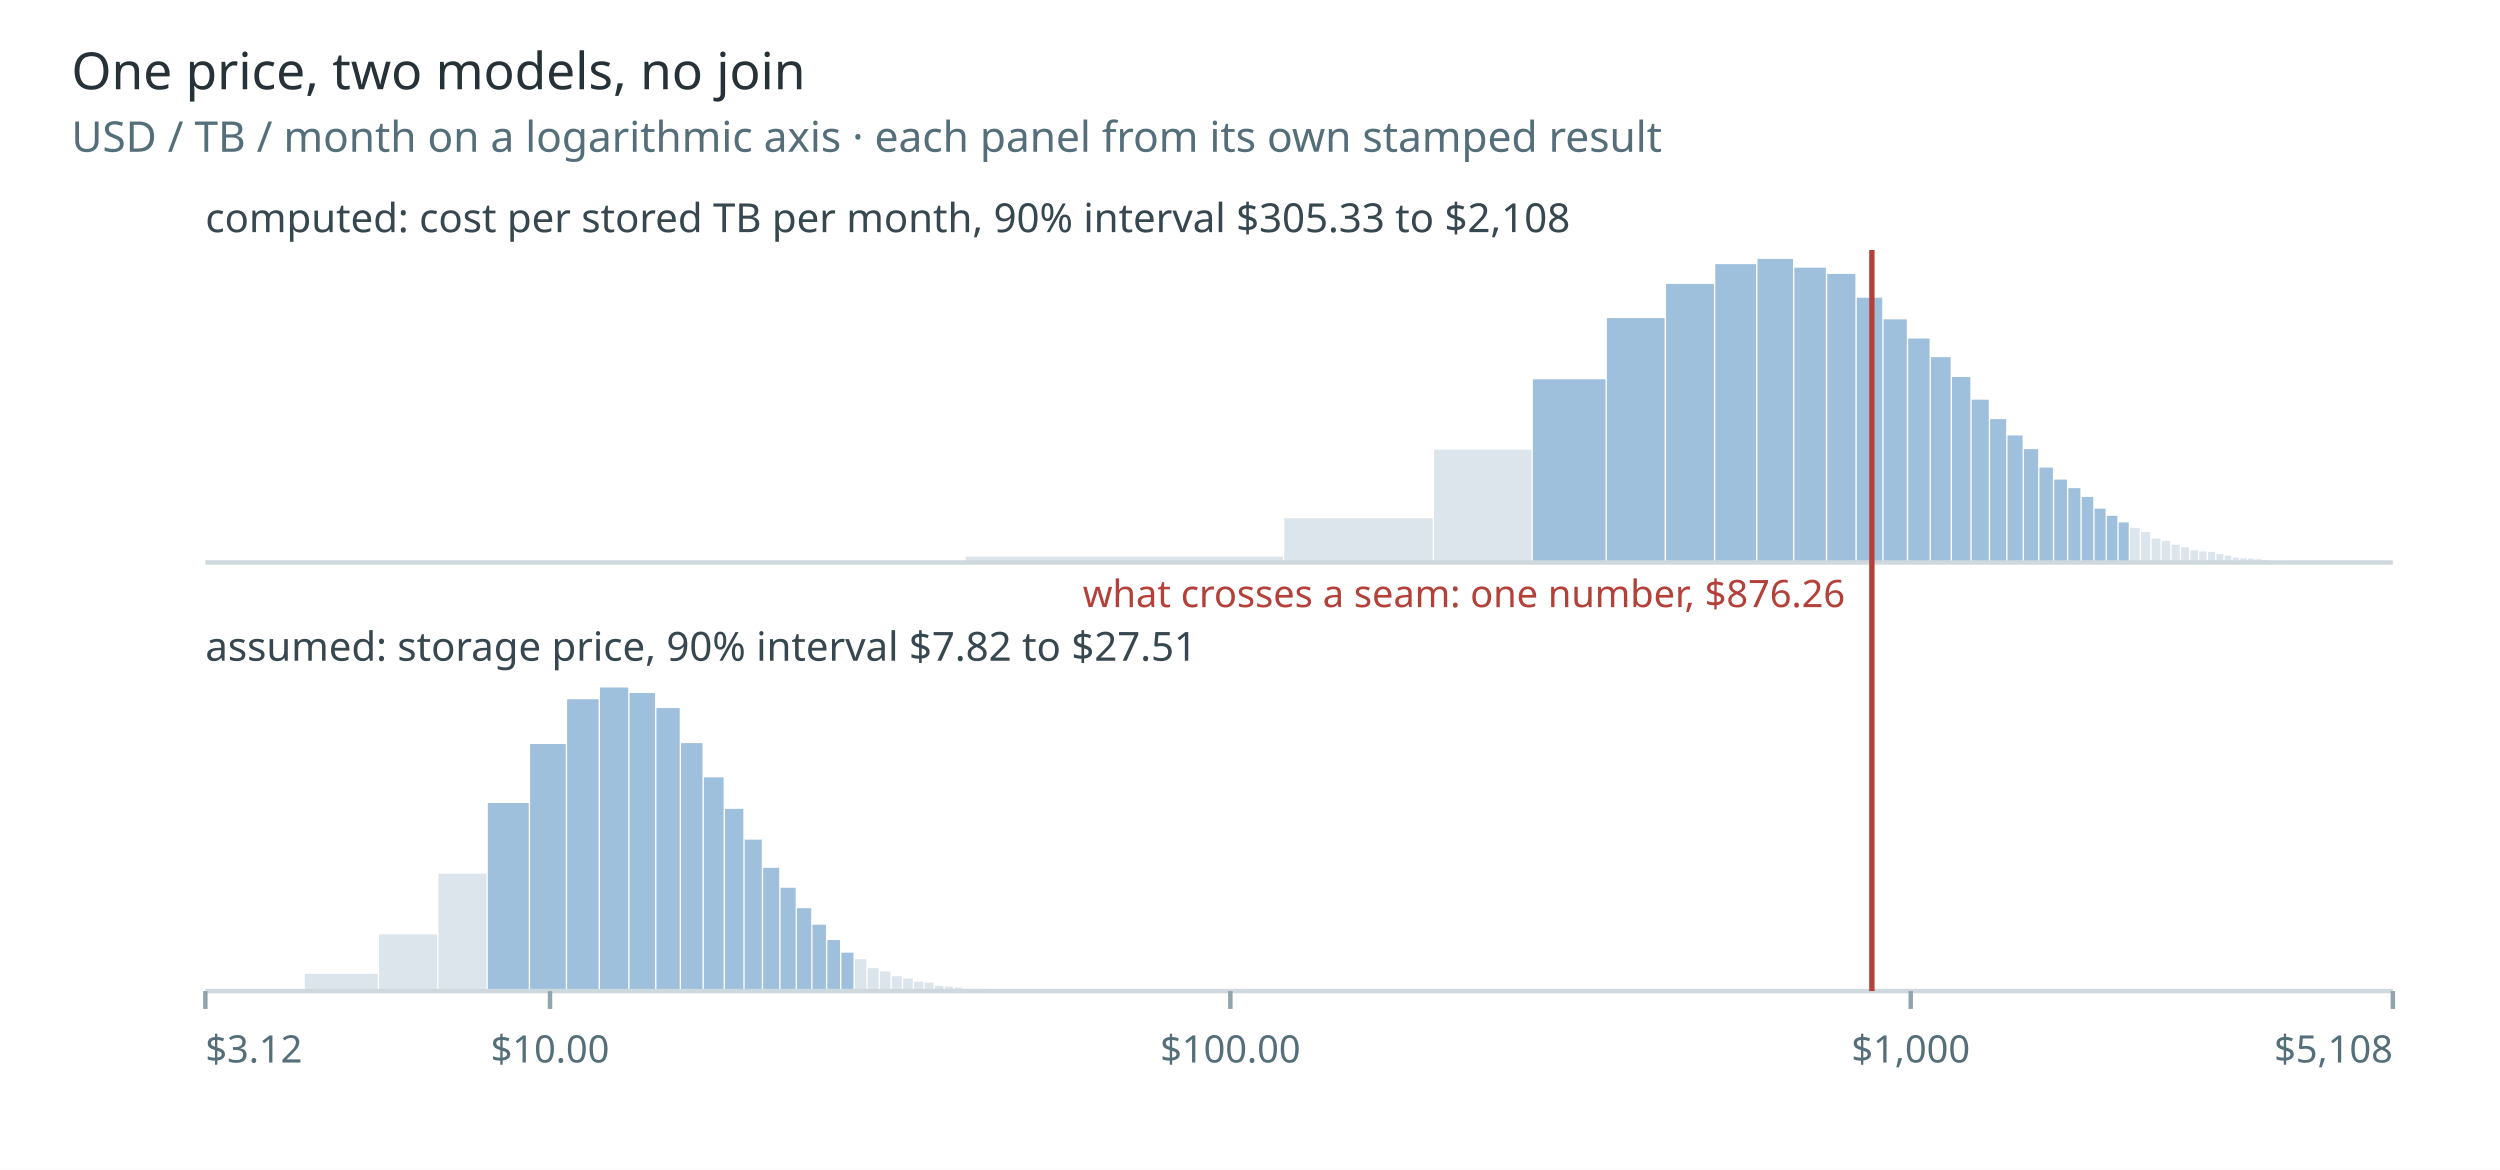
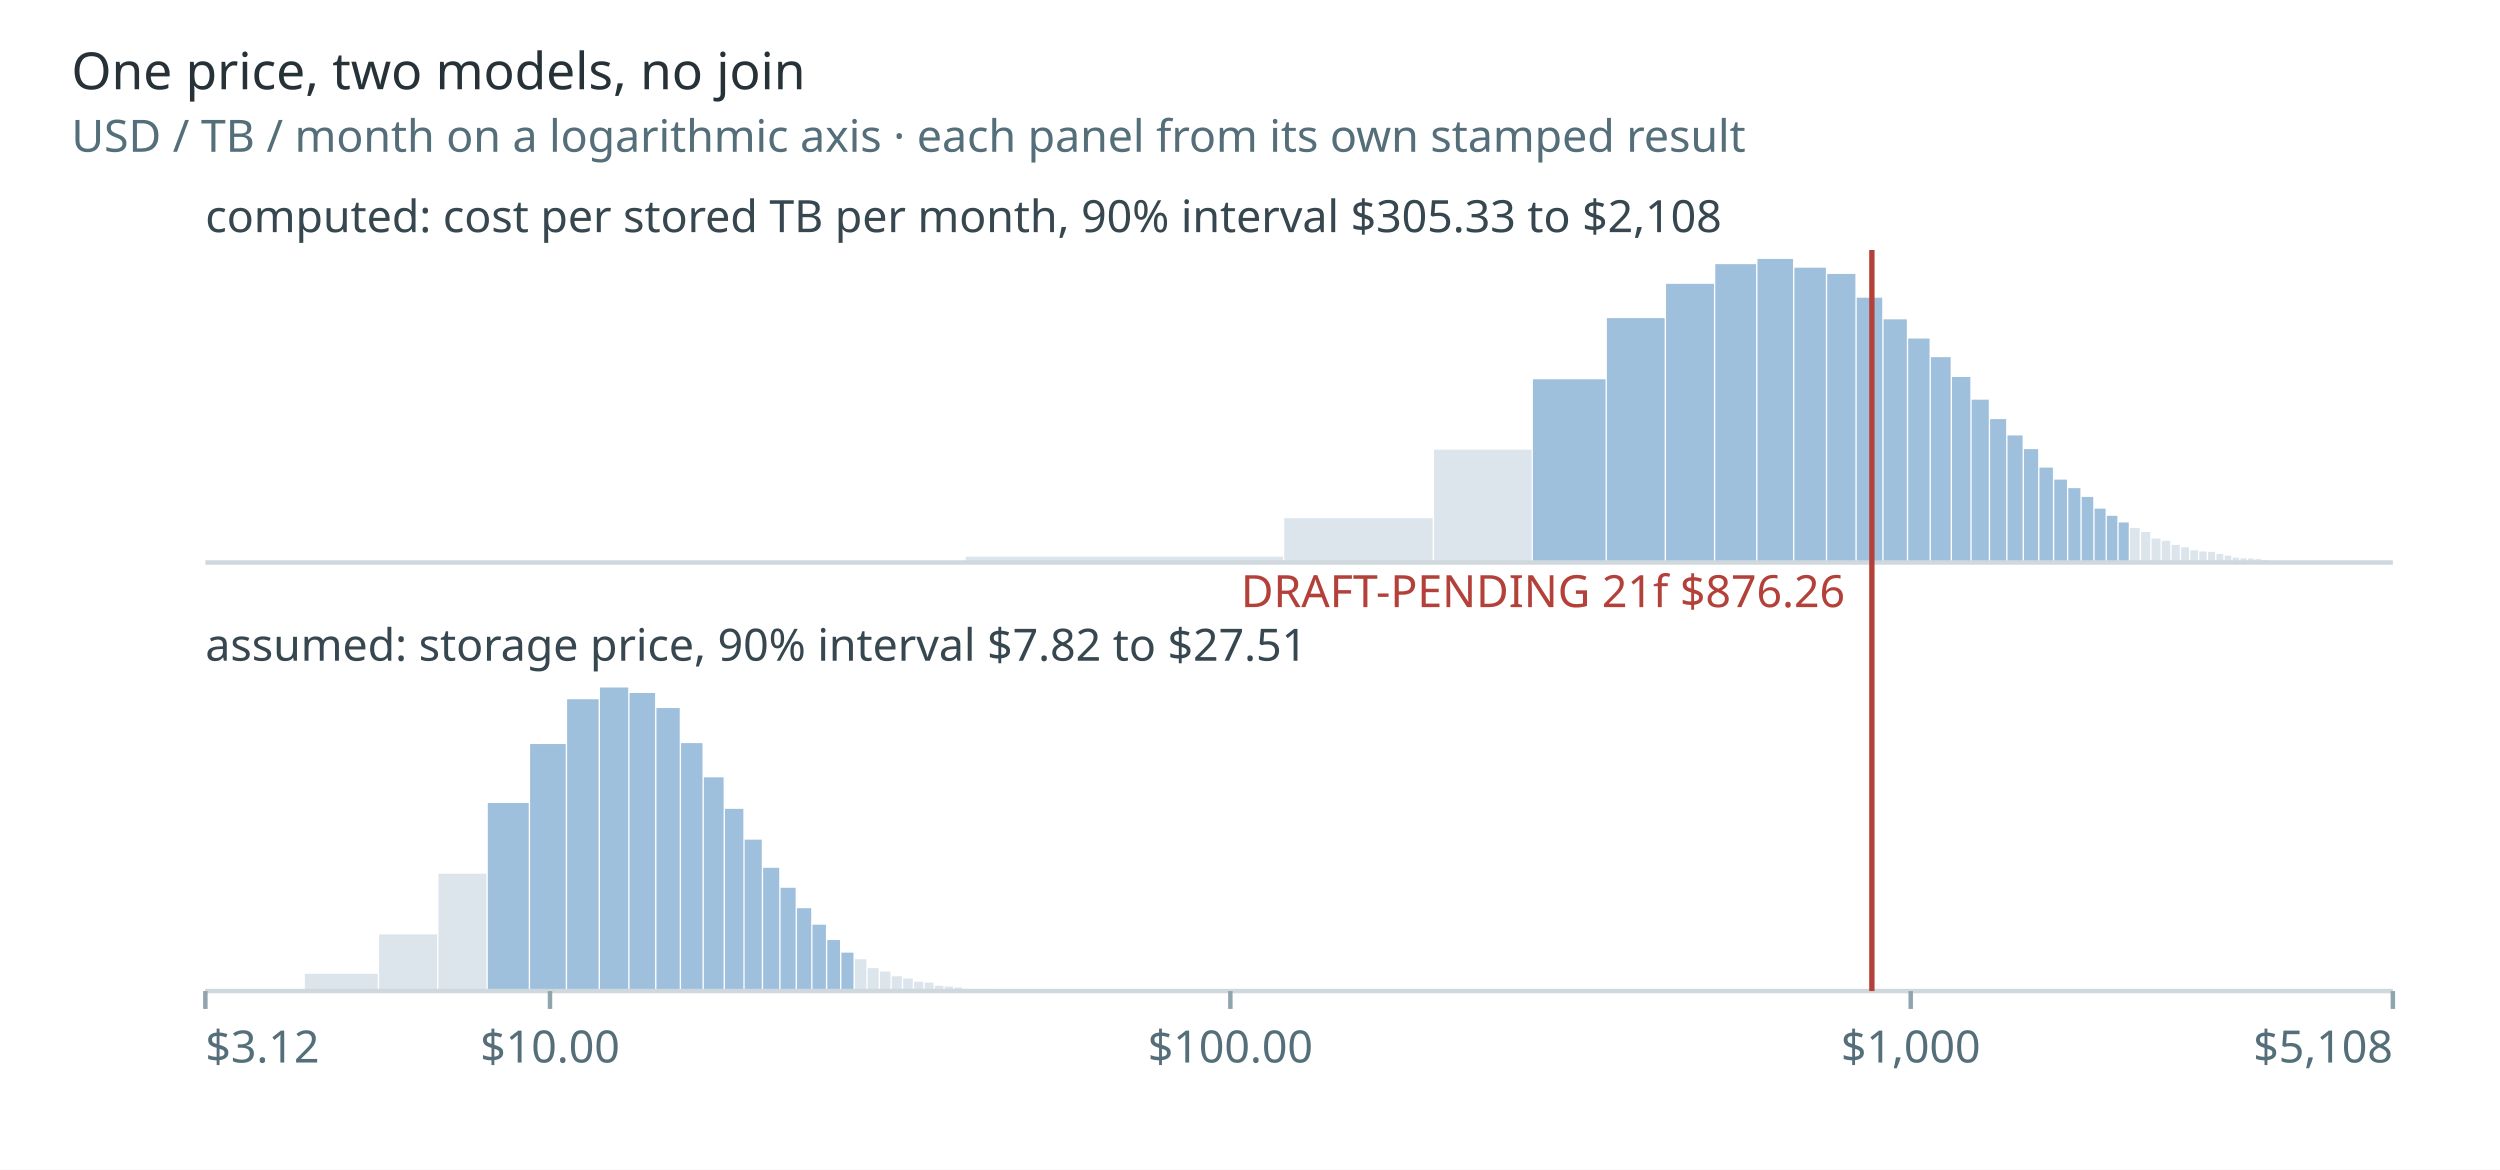
<svg xmlns="http://www.w3.org/2000/svg" viewBox="0 0 560 262" width="560" height="262" role="img" font-family="system-ui, sans-serif">
  <rect width="560" height="262" fill="#ffffff" />
  <text x="16" y="20" font-size="11.5" fill="#263238">One price, two models, no join</text>
-   <text x="16" y="34" font-size="9.5" fill="#546e7a">USD / TB / month on a logarithmic axis · each panel from its own stamped result</text>
+   <text x="16" y="34" font-size="10" fill="#546e7a">USD / TB / month on a logarithmic axis · each panel from its own stamped result</text>
  <rect x="216.31" y="124.68" width="71.06" height="1.32" fill="#dde5ec" />
  <rect x="287.67" y="116.07" width="33.24" height="9.93" fill="#dde5ec" />
  <rect x="321.22" y="100.73" width="21.86" height="25.27" fill="#dde5ec" />
  <rect x="343.37" y="84.96" width="16.27" height="41.04" fill="#9fc0dd" />
  <rect x="359.94" y="71.25" width="12.94" height="54.75" fill="#9fc0dd" />
  <rect x="373.19" y="63.58" width="10.73" height="62.42" fill="#9fc0dd" />
  <rect x="384.22" y="59.17" width="9.15" height="66.83" fill="#9fc0dd" />
  <rect x="393.67" y="58.00" width="7.97" height="68.00" fill="#9fc0dd" />
  <rect x="401.94" y="59.96" width="7.05" height="66.04" fill="#9fc0dd" />
  <rect x="409.29" y="61.36" width="6.32" height="64.64" fill="#9fc0dd" />
  <rect x="415.91" y="66.69" width="5.71" height="59.31" fill="#9fc0dd" />
  <rect x="421.92" y="71.53" width="5.21" height="54.47" fill="#9fc0dd" />
  <rect x="427.43" y="75.83" width="4.79" height="50.17" fill="#9fc0dd" />
  <rect x="432.52" y="80.00" width="4.43" height="46.00" fill="#9fc0dd" />
  <rect x="437.25" y="84.45" width="4.11" height="41.55" fill="#9fc0dd" />
  <rect x="441.66" y="89.53" width="3.83" height="36.47" fill="#9fc0dd" />
  <rect x="445.79" y="93.88" width="3.59" height="32.12" fill="#9fc0dd" />
  <rect x="449.68" y="97.54" width="3.38" height="28.46" fill="#9fc0dd" />
  <rect x="453.36" y="100.60" width="3.18" height="25.40" fill="#9fc0dd" />
  <rect x="456.84" y="104.74" width="3.01" height="21.26" fill="#9fc0dd" />
  <rect x="460.15" y="107.43" width="2.85" height="18.57" fill="#9fc0dd" />
  <rect x="463.30" y="109.34" width="2.71" height="16.66" fill="#9fc0dd" />
  <rect x="466.31" y="111.31" width="2.58" height="14.69" fill="#9fc0dd" />
  <rect x="469.19" y="113.94" width="2.46" height="12.06" fill="#9fc0dd" />
  <rect x="471.94" y="115.54" width="2.35" height="10.46" fill="#9fc0dd" />
  <rect x="474.59" y="117.03" width="2.25" height="8.97" fill="#9fc0dd" />
  <rect x="477.13" y="118.28" width="2.15" height="7.72" fill="#dde5ec" />
  <rect x="479.59" y="119.17" width="2.06" height="6.83" fill="#dde5ec" />
  <rect x="481.95" y="120.64" width="1.98" height="5.36" fill="#dde5ec" />
  <rect x="484.23" y="121.13" width="1.91" height="4.87" fill="#dde5ec" />
  <rect x="486.44" y="122.05" width="1.83" height="3.95" fill="#dde5ec" />
  <rect x="488.57" y="122.58" width="1.77" height="3.42" fill="#dde5ec" />
  <rect x="490.64" y="123.26" width="1.71" height="2.74" fill="#dde5ec" />
  <rect x="492.64" y="123.53" width="1.65" height="2.47" fill="#dde5ec" />
  <rect x="494.59" y="123.62" width="1.59" height="2.38" fill="#dde5ec" />
  <rect x="496.48" y="124.09" width="1.54" height="1.91" fill="#dde5ec" />
  <rect x="498.32" y="124.45" width="1.49" height="1.55" fill="#dde5ec" />
  <rect x="500.11" y="124.92" width="1.44" height="1.08" fill="#dde5ec" />
  <rect x="501.85" y="125.07" width="1.40" height="0.93" fill="#dde5ec" />
  <rect x="503.55" y="125.11" width="1.35" height="0.89" fill="#dde5ec" />
  <rect x="505.20" y="125.24" width="1.31" height="0.76" fill="#dde5ec" />
  <rect x="506.82" y="125.46" width="1.28" height="0.54" fill="#dde5ec" />
  <rect x="508.39" y="125.64" width="1.24" height="0.36" fill="#dde5ec" />
  <rect x="509.93" y="125.62" width="1.20" height="0.38" fill="#dde5ec" />
  <rect x="511.43" y="125.63" width="1.17" height="0.37" fill="#dde5ec" />
  <rect x="512.91" y="125.64" width="1.14" height="0.36" fill="#dde5ec" />
  <rect x="514.34" y="125.68" width="1.11" height="0.32" fill="#dde5ec" />
  <rect x="515.75" y="125.86" width="1.08" height="0.14" fill="#dde5ec" />
  <rect x="517.13" y="125.87" width="1.05" height="0.13" fill="#dde5ec" />
  <rect x="518.48" y="125.87" width="1.02" height="0.13" fill="#dde5ec" />
  <rect x="519.81" y="125.84" width="1.00" height="0.16" fill="#dde5ec" />
  <rect x="521.10" y="125.91" width="0.97" height="0.09" fill="#dde5ec" />
  <rect x="522.38" y="125.92" width="0.95" height="0.08" fill="#dde5ec" />
  <rect x="523.62" y="125.93" width="0.93" height="0.07" fill="#dde5ec" />
  <rect x="524.85" y="125.93" width="0.90" height="0.07" fill="#dde5ec" />
  <rect x="526.05" y="125.98" width="0.88" height="0.02" fill="#dde5ec" />
  <rect x="527.24" y="125.99" width="0.86" height="0.01" fill="#dde5ec" />
  <rect x="528.40" y="125.92" width="0.84" height="0.08" fill="#dde5ec" />
  <rect x="529.54" y="125.95" width="0.82" height="0.05" fill="#dde5ec" />
  <rect x="530.66" y="126.00" width="0.80" height="0.00" fill="#dde5ec" />
  <rect x="531.76" y="126.00" width="0.79" height="0.00" fill="#dde5ec" />
  <rect x="532.85" y="125.99" width="0.77" height="0.01" fill="#dde5ec" />
  <rect x="533.92" y="125.98" width="0.75" height="0.02" fill="#dde5ec" />
  <rect x="534.97" y="125.98" width="0.73" height="0.02" fill="#dde5ec" />
  <line x1="46.0" y1="126.0" x2="536.0" y2="126.0" stroke="#cfd8dc" stroke-width="1" />
-   <text x="46" y="52" font-size="9" fill="#37474f">computed: cost per stored TB per month, 90% interval $305.33 to $2,108</text>
+   <text x="46" y="52" font-size="10" fill="#37474f">computed: cost per stored TB per month, 90% interval $305.33 to $2,108</text>
  <rect x="46.00" y="221.54" width="21.98" height="0.46" fill="#dde5ec" />
  <rect x="68.28" y="218.13" width="16.34" height="3.87" fill="#dde5ec" />
  <rect x="84.92" y="209.30" width="12.99" height="12.70" fill="#dde5ec" />
  <rect x="98.21" y="195.71" width="10.76" height="26.29" fill="#dde5ec" />
  <rect x="109.27" y="179.87" width="9.17" height="42.13" fill="#9fc0dd" />
  <rect x="118.74" y="166.66" width="7.99" height="55.34" fill="#9fc0dd" />
  <rect x="127.03" y="156.63" width="7.06" height="65.37" fill="#9fc0dd" />
  <rect x="134.39" y="154.00" width="6.33" height="68.00" fill="#9fc0dd" />
  <rect x="141.02" y="155.23" width="5.72" height="66.77" fill="#9fc0dd" />
  <rect x="147.04" y="158.60" width="5.22" height="63.40" fill="#9fc0dd" />
  <rect x="152.56" y="166.45" width="4.80" height="55.55" fill="#9fc0dd" />
  <rect x="157.66" y="174.12" width="4.43" height="47.88" fill="#9fc0dd" />
  <rect x="162.39" y="181.18" width="4.12" height="40.82" fill="#9fc0dd" />
  <rect x="166.80" y="188.08" width="3.84" height="33.92" fill="#9fc0dd" />
  <rect x="170.94" y="194.39" width="3.60" height="27.61" fill="#9fc0dd" />
  <rect x="174.84" y="198.86" width="3.38" height="23.14" fill="#9fc0dd" />
  <rect x="178.52" y="203.43" width="3.19" height="18.57" fill="#9fc0dd" />
  <rect x="182.00" y="207.13" width="3.01" height="14.87" fill="#9fc0dd" />
  <rect x="185.31" y="210.57" width="2.85" height="11.43" fill="#9fc0dd" />
  <rect x="188.47" y="213.39" width="2.71" height="8.61" fill="#9fc0dd" />
  <rect x="191.48" y="214.86" width="2.58" height="7.14" fill="#dde5ec" />
  <rect x="194.36" y="216.86" width="2.46" height="5.14" fill="#dde5ec" />
  <rect x="197.11" y="217.63" width="2.35" height="4.37" fill="#dde5ec" />
  <rect x="199.76" y="218.68" width="2.25" height="3.32" fill="#dde5ec" />
  <rect x="202.31" y="219.20" width="2.15" height="2.80" fill="#dde5ec" />
  <rect x="204.76" y="219.90" width="2.06" height="2.10" fill="#dde5ec" />
  <rect x="207.13" y="220.10" width="1.98" height="1.90" fill="#dde5ec" />
  <rect x="209.41" y="220.81" width="1.91" height="1.19" fill="#dde5ec" />
  <rect x="211.62" y="221.00" width="1.84" height="1.00" fill="#dde5ec" />
  <rect x="213.75" y="221.22" width="1.77" height="0.78" fill="#dde5ec" />
  <rect x="215.82" y="221.52" width="1.71" height="0.48" fill="#dde5ec" />
  <rect x="217.83" y="221.51" width="1.65" height="0.49" fill="#dde5ec" />
  <rect x="219.78" y="221.53" width="1.59" height="0.47" fill="#dde5ec" />
  <rect x="221.67" y="221.71" width="1.54" height="0.29" fill="#dde5ec" />
  <rect x="223.51" y="221.75" width="1.49" height="0.25" fill="#dde5ec" />
  <rect x="225.30" y="221.82" width="1.44" height="0.18" fill="#dde5ec" />
  <rect x="227.04" y="221.88" width="1.40" height="0.12" fill="#dde5ec" />
  <rect x="228.74" y="221.88" width="1.36" height="0.12" fill="#dde5ec" />
  <rect x="230.39" y="221.96" width="1.31" height="0.04" fill="#dde5ec" />
  <rect x="232.01" y="221.90" width="1.28" height="0.10" fill="#dde5ec" />
  <rect x="233.58" y="221.93" width="1.24" height="0.07" fill="#dde5ec" />
  <rect x="235.12" y="221.94" width="1.20" height="0.06" fill="#dde5ec" />
  <rect x="236.63" y="221.97" width="1.17" height="0.03" fill="#dde5ec" />
  <rect x="238.10" y="221.95" width="1.14" height="0.05" fill="#dde5ec" />
  <rect x="239.54" y="221.98" width="1.11" height="0.02" fill="#dde5ec" />
  <rect x="240.95" y="221.99" width="1.08" height="0.01" fill="#dde5ec" />
  <rect x="242.32" y="221.97" width="1.05" height="0.03" fill="#dde5ec" />
  <rect x="243.68" y="221.98" width="1.02" height="0.02" fill="#dde5ec" />
  <rect x="245.00" y="221.99" width="1.00" height="0.01" fill="#dde5ec" />
  <rect x="246.30" y="222.00" width="0.97" height="0.00" fill="#dde5ec" />
  <rect x="247.57" y="221.99" width="0.95" height="0.01" fill="#dde5ec" />
  <rect x="248.82" y="222.00" width="0.93" height="0.00" fill="#dde5ec" />
  <rect x="250.05" y="221.99" width="0.90" height="0.01" fill="#dde5ec" />
  <rect x="251.25" y="222.00" width="0.88" height="0.00" fill="#dde5ec" />
  <rect x="252.43" y="222.00" width="0.86" height="0.00" fill="#dde5ec" />
  <rect x="253.59" y="221.99" width="0.84" height="0.01" fill="#dde5ec" />
  <rect x="254.74" y="222.00" width="0.82" height="0.00" fill="#dde5ec" />
  <rect x="255.86" y="222.00" width="0.80" height="0.00" fill="#dde5ec" />
  <rect x="256.96" y="222.00" width="0.79" height="0.00" fill="#dde5ec" />
  <rect x="258.05" y="222.00" width="0.77" height="0.00" fill="#dde5ec" />
  <rect x="259.11" y="222.00" width="0.75" height="0.00" fill="#dde5ec" />
  <rect x="260.16" y="222.00" width="0.73" height="0.00" fill="#dde5ec" />
  <rect x="261.20" y="222.00" width="0.72" height="0.00" fill="#dde5ec" />
  <rect x="262.22" y="221.99" width="0.70" height="0.01" fill="#dde5ec" />
  <line x1="46.0" y1="222.0" x2="536.0" y2="222.0" stroke="#cfd8dc" stroke-width="1" />
-   <text x="46" y="148" font-size="9" fill="#37474f">assumed: storage price, 90% interval $7.82 to $27.51</text>
+   <text x="46" y="148" font-size="10" fill="#37474f">assumed: storage price, 90% interval $7.82 to $27.51</text>
  <line x1="419.3" y1="56" x2="419.3" y2="222" stroke="#b3413a" stroke-width="1.2" />
-   <text x="413.3" y="136" font-size="8.5" text-anchor="end" fill="#b3413a">what crosses a seam: one number, $876.26</text>
+   <text x="413.3" y="136" font-size="10" text-anchor="end" fill="#b3413a">DRAFT-PENDING 21f $876.26</text>
  <line x1="46.0" y1="222.0" x2="46.0" y2="226.0" stroke="#90a4ae" />
-   <text x="46.0" y="238.0" font-size="8.5" text-anchor="start" fill="#546e7a">$3.12</text>
+   <text x="46.0" y="238.0" font-size="10" text-anchor="start" fill="#546e7a">$3.12</text>
  <line x1="123.2" y1="222.0" x2="123.2" y2="226.0" stroke="#90a4ae" />
-   <text x="123.2" y="238.0" font-size="8.5" text-anchor="middle" fill="#546e7a">$10.00</text>
+   <text x="123.2" y="238.0" font-size="10" text-anchor="middle" fill="#546e7a">$10.00</text>
  <line x1="275.6" y1="222.0" x2="275.6" y2="226.0" stroke="#90a4ae" />
-   <text x="275.6" y="238.0" font-size="8.5" text-anchor="middle" fill="#546e7a">$100.00</text>
+   <text x="275.6" y="238.0" font-size="10" text-anchor="middle" fill="#546e7a">$100.00</text>
  <line x1="428.0" y1="222.0" x2="428.0" y2="226.0" stroke="#90a4ae" />
-   <text x="428.0" y="238.0" font-size="8.5" text-anchor="middle" fill="#546e7a">$1,000</text>
+   <text x="428.0" y="238.0" font-size="10" text-anchor="middle" fill="#546e7a">$1,000</text>
  <line x1="536.0" y1="222.0" x2="536.0" y2="226.0" stroke="#90a4ae" />
-   <text x="536.0" y="238.0" font-size="8.5" text-anchor="end" fill="#546e7a">$5,108</text>
+   <text x="536.0" y="238.0" font-size="10" text-anchor="end" fill="#546e7a">$5,108</text>
</svg>
